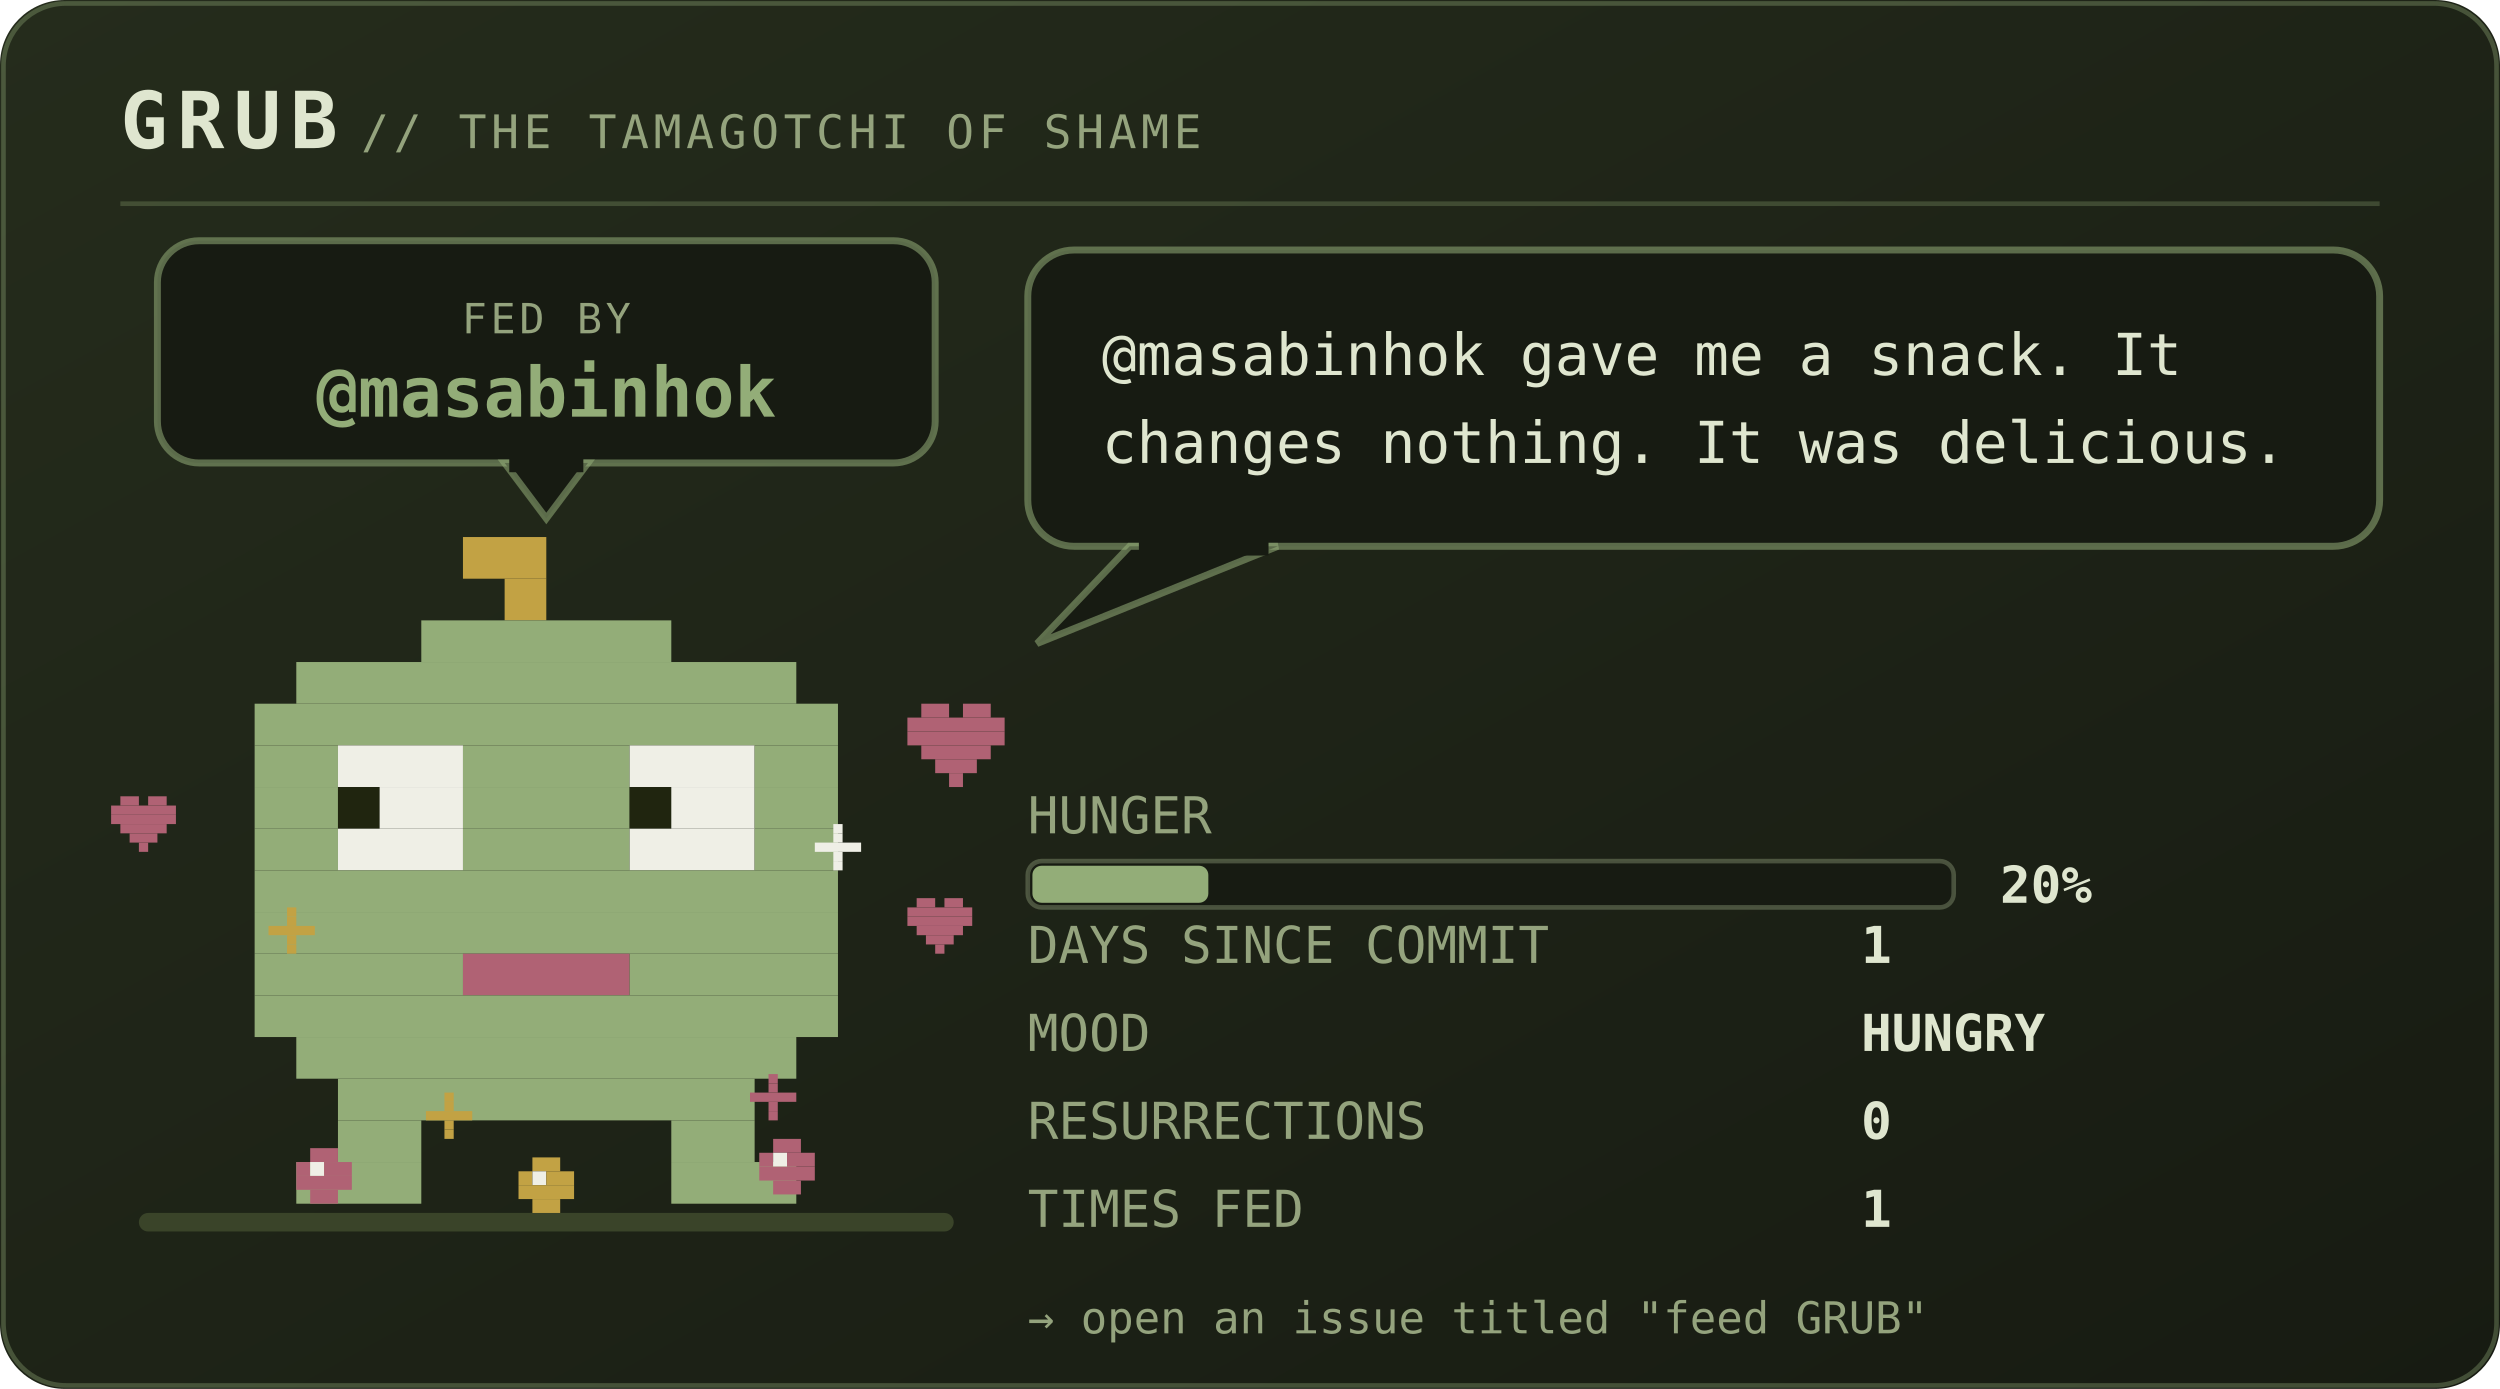
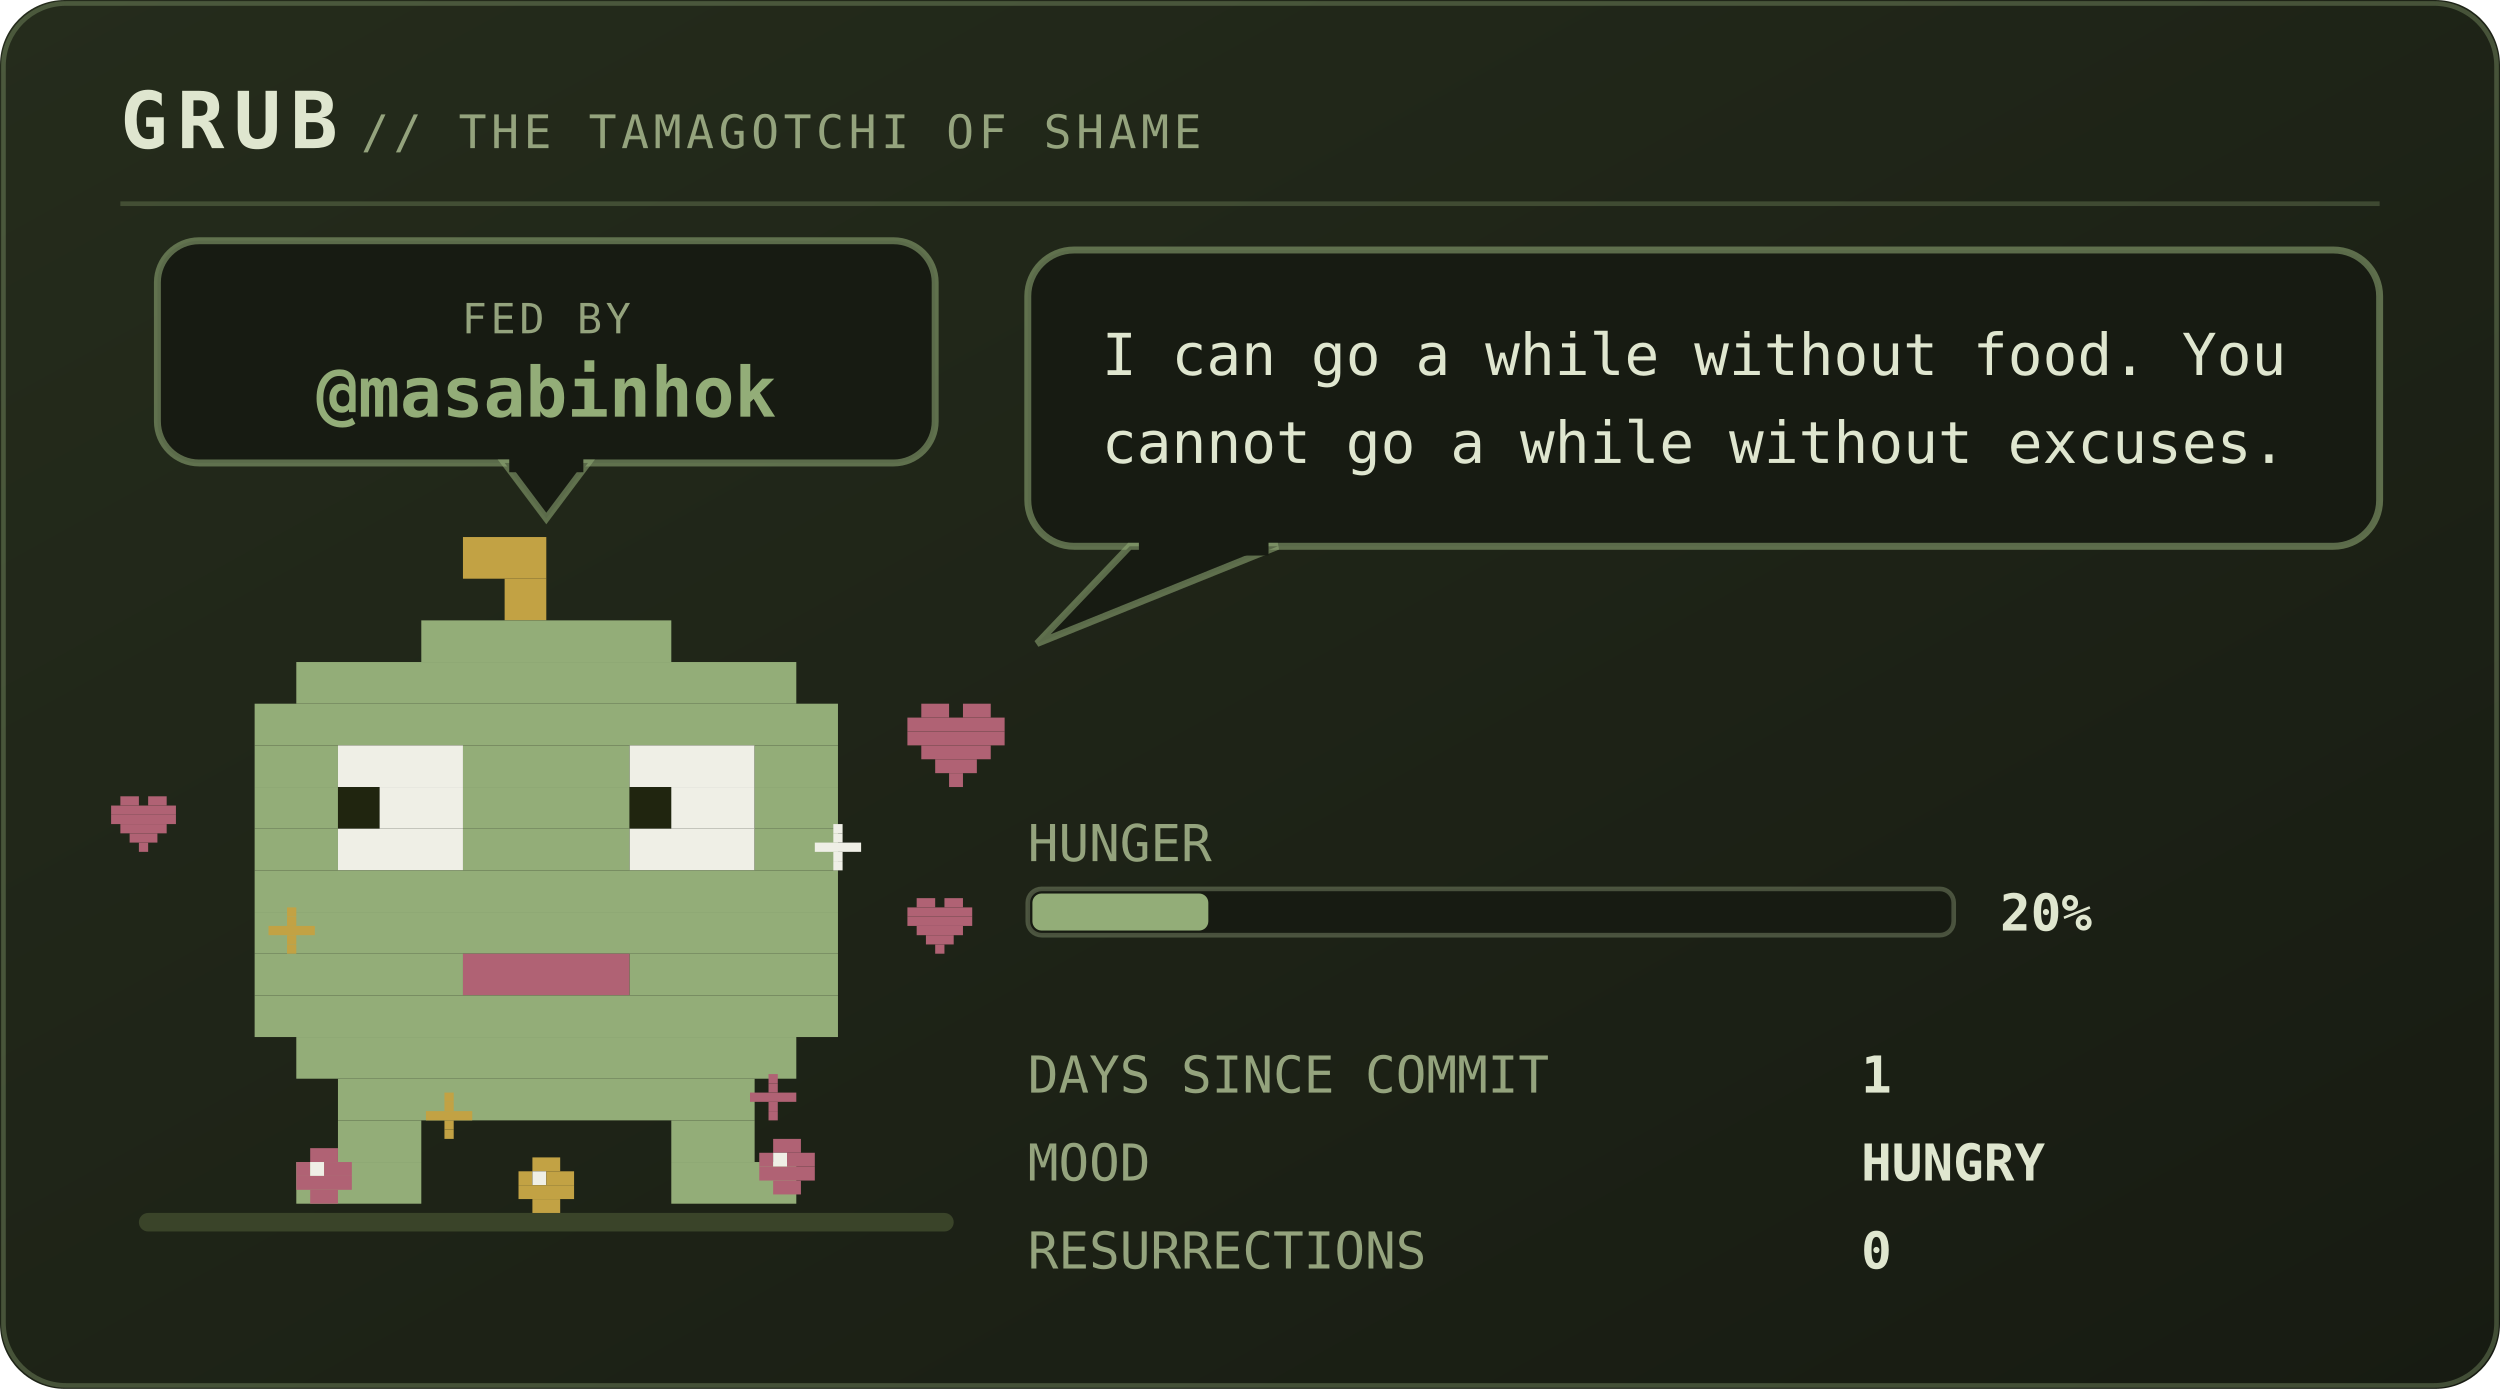
<svg xmlns="http://www.w3.org/2000/svg" viewBox="0 0 540 300" width="540" height="300" role="img" aria-labelledby="pett petd">
  <defs>
    <linearGradient id="petbg" x1="0" y1="0" x2="1" y2="1">
      <stop offset="0" stop-color="#252c1c" />
      <stop offset="1" stop-color="#171b12" />
    </linearGradient>
  </defs>
  <style>
    .mono{font-family:ui-monospace,SFMono-Regular,Menlo,Consolas,"DejaVu Sans Mono",monospace}
    .brand{font-size:17px;font-weight:700;letter-spacing:2px;fill:#dfe6cf}
    .sub{font-size:10px;letter-spacing:1px;fill:#94a37d}
    .say{font-size:12.5px;fill:#dfe6cf}
    .stat{font-size:11px;fill:#94a37d}
    .val{font-size:11px;fill:#dfe6cf;font-weight:700}
    .call{font-size:16px;font-weight:700;letter-spacing:2.5px;fill:#93ad78}
    .callsub{font-size:9px;letter-spacing:0.8px;fill:#94a37d}
    .who{font-weight:700;fill:#93ad78}
-     .howto{font-size:9.5px;fill:#94a37d}
    .lid{opacity:0;animation:blink 5.4s steps(1) infinite}
    .bubble{animation:breathe 5s ease-in-out infinite}
    .meter{animation:meterpulse 2.6s ease-in-out infinite}
    
    
    
    
    .munch{animation:munch 2.9s ease-in-out infinite;transform-box:fill-box;transform-origin:50% 100%}
    .crumb{animation:drop 2.9s cubic-bezier(.35,0,.85,1) infinite}
    .heart{animation:rise 2.9s ease-out infinite}
    .pop{animation:pop 2.9s ease-out infinite;transform-box:fill-box;transform-origin:center}
    @keyframes munch{0%,100%{transform:scale(1,1)}8%{transform:scale(1.08,.9)}17%{transform:scale(.94,1.07)}26%{transform:scale(1.05,.96)}36%{transform:scale(1,1)}}
    @keyframes drop{0%{opacity:0;transform:translateY(-132px)}12%{opacity:1}55%,100%{opacity:1;transform:translateY(0)}}
    @keyframes rise{0%{opacity:0;transform:translateY(10px) scale(.7)}20%{opacity:1}72%{opacity:.85}100%{opacity:0;transform:translateY(-30px) scale(1.1)}}
    @keyframes pop{0%,34%{opacity:0;transform:scale(.2)}44%{opacity:.95;transform:scale(1)}72%,100%{opacity:0;transform:scale(1.6)}}
    @keyframes blink{0%,93%{opacity:0}94%,97%{opacity:1}98%,100%{opacity:0}}
    @keyframes breathe{0%,100%{opacity:1}50%{opacity:.86}}
    @keyframes meterpulse{0%,100%{opacity:1}50%{opacity:.6}}
    @keyframes tear{0%,100%{opacity:0;transform:translateX(0)}12%{opacity:.55;transform:translateX(-4px)}18%{opacity:0}61%{opacity:.4;transform:translateX(5px)}67%{opacity:0}}
    @keyframes desat{0%,100%{filter:saturate(.35)}50%{filter:saturate(0) contrast(1.25)}}
    @keyframes twinkle{0%,100%{opacity:.25}50%{opacity:1}}
    @keyframes flash{0%{opacity:.8}100%{opacity:0}}
    @keyframes spin{to{transform:rotate(360deg)}}
</style>
  <rect width="540" height="300" rx="14" fill="url(#petbg)" />
  <rect x="0.75" y="0.75" width="538.5" height="298.5" rx="13.5" fill="none" stroke="#93ad78" stroke-opacity="0.35" />
  <text class="mono brand" x="26" y="32">GRUB</text>
  <text class="mono sub" x="78" y="32">// THE TAMAGOTCHI OF SHAME</text>
  <line x1="26" y1="44" x2="514" y2="44" stroke="#93ad78" stroke-opacity="0.28" />
  <rect x="30" y="262" width="176" height="4" rx="2" fill="#3a4429" />
  <g>
    <rect x="34" y="52" width="168" height="48" rx="9" fill="#171b12" stroke="#93ad78" stroke-opacity="0.55" stroke-width="1.5" />
    <path d="M109 100 L127 100 L118 112 Z" fill="#171b12" stroke="#93ad78" stroke-opacity="0.55" stroke-width="1.5" />
    <rect x="110" y="98" width="16" height="4" fill="#171b12" />
    <text class="mono callsub" x="118" y="72" text-anchor="middle">FED BY</text>
    <text class="mono who" x="118" y="90" text-anchor="middle" font-size="15.0">@masabinhok</text>
  </g>
  <g transform="translate(46 116)">
    <g>
      <g class="munch">
        <g>
          <animateTransform attributeName="transform" type="translate" values="0 0; 0 -3; 0 0" dur="4.2s" repeatCount="indefinite" additive="sum" />
          <rect x="54" y="0" width="18" height="9" fill="#c2a244" />
          <rect x="63" y="9" width="9" height="9" fill="#c2a244" />
          <rect x="45" y="18" width="54" height="9" fill="#93ad78" />
          <rect x="18" y="27" width="108" height="9" fill="#93ad78" />
          <rect x="9" y="36" width="126" height="9" fill="#93ad78" />
          <rect x="9" y="45" width="18" height="9" fill="#93ad78" />
          <rect x="27" y="45" width="27" height="9" fill="#efefe6" />
          <rect x="54" y="45" width="36" height="9" fill="#93ad78" />
          <rect x="90" y="45" width="27" height="9" fill="#efefe6" />
          <rect x="117" y="45" width="18" height="9" fill="#93ad78" />
          <rect x="9" y="54" width="18" height="9" fill="#93ad78" />
          <rect x="27" y="54" width="9" height="9" fill="#20250f" />
          <rect x="36" y="54" width="18" height="9" fill="#efefe6" />
          <rect x="54" y="54" width="36" height="9" fill="#93ad78" />
          <rect x="90" y="54" width="9" height="9" fill="#20250f" />
          <rect x="99" y="54" width="18" height="9" fill="#efefe6" />
          <rect x="117" y="54" width="18" height="9" fill="#93ad78" />
          <rect x="9" y="63" width="18" height="9" fill="#93ad78" />
          <rect x="27" y="63" width="27" height="9" fill="#efefe6" />
          <rect x="54" y="63" width="36" height="9" fill="#93ad78" />
          <rect x="90" y="63" width="27" height="9" fill="#efefe6" />
          <rect x="117" y="63" width="18" height="9" fill="#93ad78" />
          <rect x="9" y="72" width="126" height="9" fill="#93ad78" />
          <rect x="9" y="81" width="126" height="9" fill="#93ad78" />
          <rect x="9" y="90" width="45" height="9" fill="#93ad78" />
          <rect x="54" y="90" width="36" height="9" fill="#b06274" />
          <rect x="90" y="90" width="45" height="9" fill="#93ad78" />
          <rect x="9" y="99" width="126" height="9" fill="#93ad78" />
          <rect x="18" y="108" width="108" height="9" fill="#93ad78" />
          <rect x="27" y="117" width="90" height="9" fill="#93ad78" />
          <rect x="27" y="126" width="18" height="9" fill="#93ad78" />
          <rect x="99" y="126" width="18" height="9" fill="#93ad78" />
          <rect x="18" y="135" width="27" height="9" fill="#93ad78" />
          <rect x="99" y="135" width="27" height="9" fill="#93ad78" />
          <rect class="lid" x="27" y="45" width="27" height="27" fill="#93ad78" />
          <rect class="lid" x="90" y="45" width="27" height="27" fill="#93ad78" />
        </g>
      </g>
    </g>
  </g>
  <g transform="translate(64 248)">
    <g class="crumb">
      <rect x="3" y="0" width="6" height="3" fill="#b06274" />
      <rect x="0" y="3" width="3" height="3" fill="#b06274" />
      <rect x="3" y="3" width="3" height="3" fill="#efefe6" />
      <rect x="6" y="3" width="6" height="3" fill="#b06274" />
      <rect x="0" y="6" width="12" height="3" fill="#b06274" />
      <rect x="3" y="9" width="6" height="3" fill="#b06274" />
    </g>
  </g>
  <g transform="translate(112 250)">
    <g class="crumb" style="animation-delay:0.55s">
      <rect x="3" y="0" width="6" height="3" fill="#c2a244" />
      <rect x="0" y="3" width="3" height="3" fill="#c2a244" />
      <rect x="3" y="3" width="3" height="3" fill="#efefe6" />
      <rect x="6" y="3" width="6" height="3" fill="#c2a244" />
      <rect x="0" y="6" width="12" height="3" fill="#c2a244" />
      <rect x="3" y="9" width="6" height="3" fill="#c2a244" />
    </g>
  </g>
  <g transform="translate(164 246)">
    <g class="crumb" style="animation-delay:1.15s">
      <rect x="3" y="0" width="6" height="3" fill="#b06274" />
      <rect x="0" y="3" width="3" height="3" fill="#b06274" />
      <rect x="3" y="3" width="3" height="3" fill="#efefe6" />
      <rect x="6" y="3" width="6" height="3" fill="#b06274" />
      <rect x="0" y="6" width="12" height="3" fill="#b06274" />
      <rect x="3" y="9" width="6" height="3" fill="#b06274" />
    </g>
  </g>
  <g transform="translate(58 196)">
    <g class="pop" style="animation-delay:0.1s">
      <rect x="4" y="0" width="2" height="2" fill="#c2a244" />
      <rect x="4" y="2" width="2" height="2" fill="#c2a244" />
      <rect x="0" y="4" width="10" height="2" fill="#c2a244" />
      <rect x="4" y="6" width="2" height="2" fill="#c2a244" />
      <rect x="4" y="8" width="2" height="2" fill="#c2a244" />
    </g>
  </g>
  <g transform="translate(176 178)">
    <g class="pop" style="animation-delay:0.5s">
      <rect x="4" y="0" width="2" height="2" fill="#efefe6" />
      <rect x="4" y="2" width="2" height="2" fill="#efefe6" />
      <rect x="0" y="4" width="10" height="2" fill="#efefe6" />
      <rect x="4" y="6" width="2" height="2" fill="#efefe6" />
      <rect x="4" y="8" width="2" height="2" fill="#efefe6" />
    </g>
  </g>
  <g transform="translate(92 236)">
    <g class="pop" style="animation-delay:0.8s">
      <rect x="4" y="0" width="2" height="2" fill="#c2a244" />
      <rect x="4" y="2" width="2" height="2" fill="#c2a244" />
      <rect x="0" y="4" width="10" height="2" fill="#c2a244" />
      <rect x="4" y="6" width="2" height="2" fill="#c2a244" />
      <rect x="4" y="8" width="2" height="2" fill="#c2a244" />
    </g>
  </g>
  <g transform="translate(162 232)">
    <g class="pop" style="animation-delay:1.3s">
      <rect x="4" y="0" width="2" height="2" fill="#b06274" />
      <rect x="4" y="2" width="2" height="2" fill="#b06274" />
      <rect x="0" y="4" width="10" height="2" fill="#b06274" />
      <rect x="4" y="6" width="2" height="2" fill="#b06274" />
      <rect x="4" y="8" width="2" height="2" fill="#b06274" />
    </g>
  </g>
  <circle class="pop" cx="118" cy="206" r="30" fill="none" stroke="#c2a244" stroke-width="2" opacity="0" />
  <g transform="translate(196 152)">
    <g class="heart">
      <rect x="3" y="0" width="6" height="3" fill="#b06274" />
      <rect x="12" y="0" width="6" height="3" fill="#b06274" />
      <rect x="0" y="3" width="21" height="3" fill="#b06274" />
      <rect x="0" y="6" width="21" height="3" fill="#b06274" />
      <rect x="3" y="9" width="15" height="3" fill="#b06274" />
      <rect x="6" y="12" width="9" height="3" fill="#b06274" />
      <rect x="9" y="15" width="3" height="3" fill="#b06274" />
    </g>
  </g>
  <g transform="translate(196 194)">
    <g class="heart" style="animation-delay:0.9s">
      <rect x="2" y="0" width="4" height="2" fill="#b06274" />
      <rect x="8" y="0" width="4" height="2" fill="#b06274" />
      <rect x="0" y="2" width="14" height="2" fill="#b06274" />
      <rect x="0" y="4" width="14" height="2" fill="#b06274" />
      <rect x="2" y="6" width="10" height="2" fill="#b06274" />
      <rect x="4" y="8" width="6" height="2" fill="#b06274" />
      <rect x="6" y="10" width="2" height="2" fill="#b06274" />
    </g>
  </g>
  <g transform="translate(24 172)">
    <g class="heart" style="animation-delay:1.6s">
      <rect x="2" y="0" width="4" height="2" fill="#b06274" />
      <rect x="8" y="0" width="4" height="2" fill="#b06274" />
      <rect x="0" y="2" width="14" height="2" fill="#b06274" />
      <rect x="0" y="4" width="14" height="2" fill="#b06274" />
      <rect x="2" y="6" width="10" height="2" fill="#b06274" />
      <rect x="4" y="8" width="6" height="2" fill="#b06274" />
      <rect x="6" y="10" width="2" height="2" fill="#b06274" />
    </g>
  </g>
  <g class="bubble">
    <rect x="222" y="54" width="292" height="64" rx="10" fill="#171b12" stroke="#93ad78" stroke-opacity="0.55" stroke-width="1.5" />
    <path d="M244 118 L224 139 L276 118 Z" fill="#171b12" stroke="#93ad78" stroke-opacity="0.55" stroke-width="1.5" />
    <rect x="246" y="116" width="28" height="4" fill="#171b12" />
-     <text class="mono say" x="238" y="81">@masabinhok gave me a snack. It</text>
-     <text class="mono say" x="238" y="100">changes nothing. It was delicious.</text>
-   </g>
-   <text class="mono stat" x="222" y="180">HUNGER</text>
-   <rect x="222" y="186" width="200" height="10" rx="3" fill="#171b12" stroke="#94a37d" stroke-opacity="0.4" />
-   <rect x="223" y="187" width="38" height="8" rx="2" fill="#93ad78" />
-   <text class="mono val" x="432" y="195">20%</text>
-   <text class="mono stat" x="222" y="208">DAYS SINCE COMMIT</text>
-   <text class="mono val" x="402" y="208">1</text>
-   <text class="mono stat" x="222" y="227">MOOD</text>
-   <text class="mono val" x="402" y="227">HUNGRY</text>
-   <text class="mono stat" x="222" y="246">RESURRECTIONS</text>
-   <text class="mono val" x="402" y="246">0</text>
-   <text class="mono stat" x="222" y="265">TIMES FED</text>
-   <text class="mono val" x="402" y="265">1</text>
-   <text class="mono howto" x="222" y="288">→ open an issue titled "feed GRUB"</text>
+     <text class="mono say" x="238" y="81">I can go a while without food. You</text>
+     <text class="mono say" x="238" y="100">cannot go a while without excuses.</text>
+   </g>
+   <text class="mono stat" x="222" y="186">HUNGER</text>
+   <rect x="222" y="192" width="200" height="10" rx="3" fill="#171b12" stroke="#94a37d" stroke-opacity="0.4" />
+   <rect x="223" y="193" width="38" height="8" rx="2" fill="#93ad78" />
+   <text class="mono val" x="432" y="201">20%</text>
+   <text class="mono stat" x="222" y="236">DAYS SINCE COMMIT</text>
+   <text class="mono val" x="402" y="236">1</text>
+   <text class="mono stat" x="222" y="255">MOOD</text>
+   <text class="mono val" x="402" y="255">HUNGRY</text>
+   <text class="mono stat" x="222" y="274">RESURRECTIONS</text>
+   <text class="mono val" x="402" y="274">0</text>
</svg>
